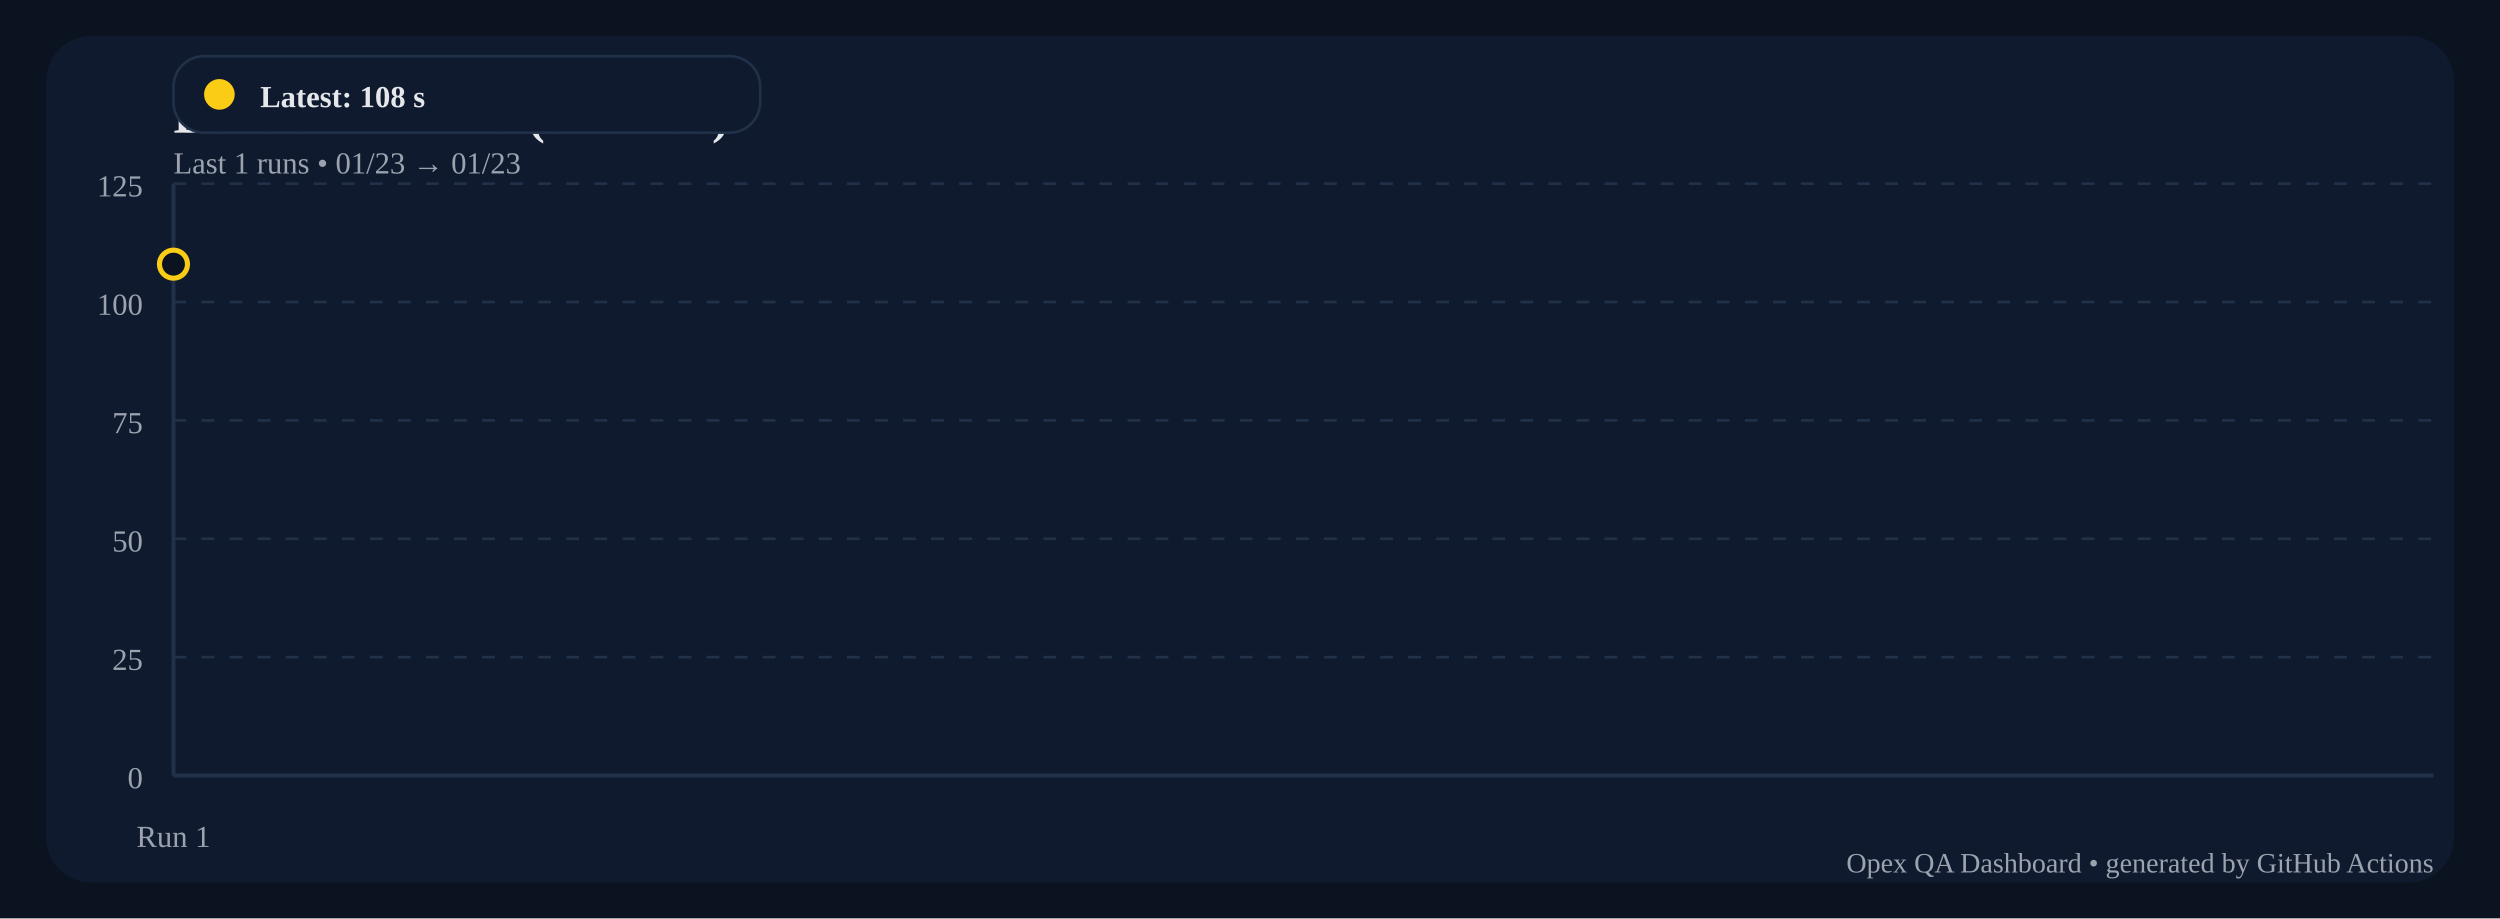
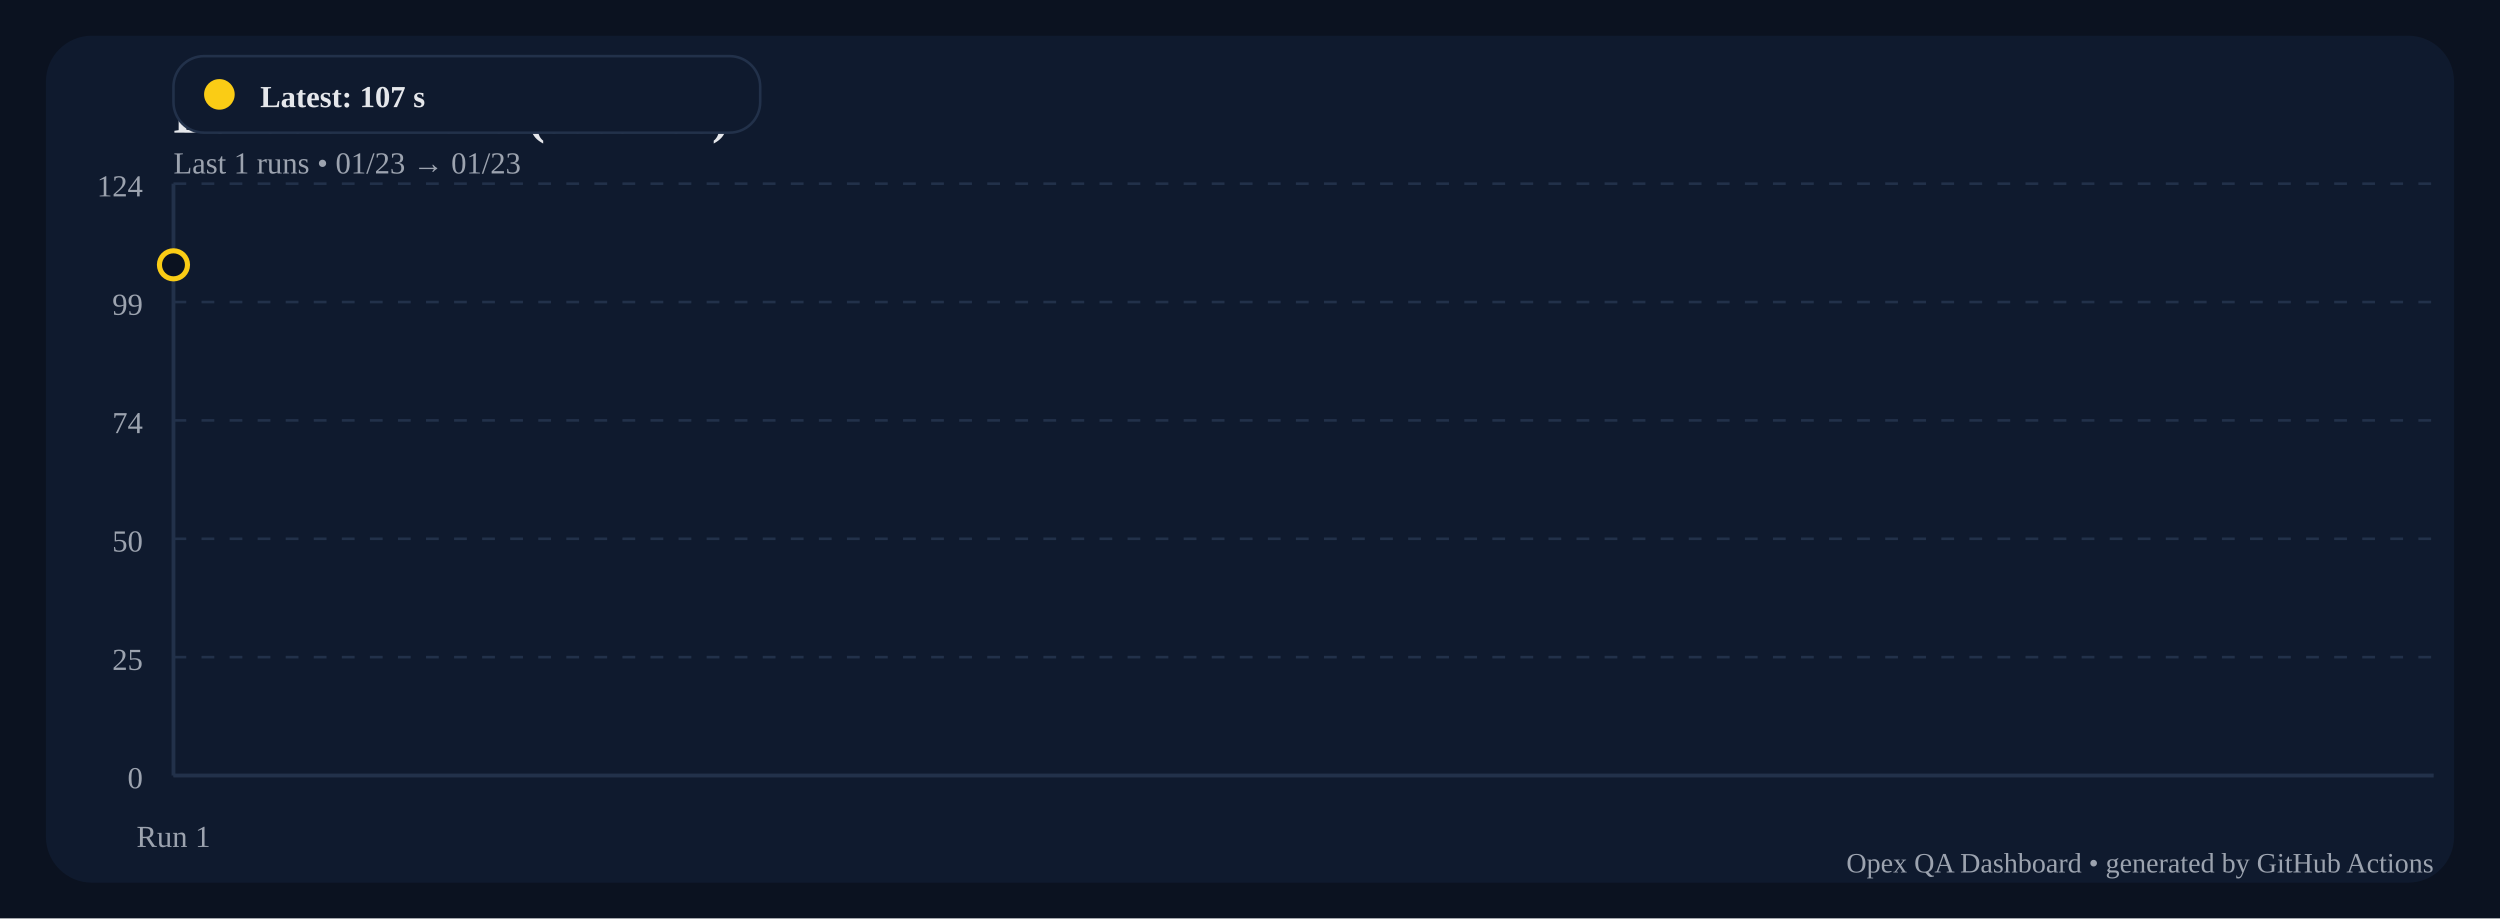
<svg xmlns="http://www.w3.org/2000/svg" width="980" height="360" viewBox="0 0 980 360">
  <defs>
    <linearGradient id="lineGlow_duration.svg" x1="0" y1="0" x2="1" y2="0">
      <stop offset="0" stop-color="#facc15" stop-opacity="0.15" />
      <stop offset="1" stop-color="#facc15" stop-opacity="0.45" />
    </linearGradient>
  </defs>
  <rect x="0" y="0" width="980" height="360" fill="#0b1220" />
  <rect x="18" y="14" width="944" height="332" rx="18" fill="#0f1a2e" />
  <text x="68" y="52" fill="#e5e7eb" font-size="20" font-weight="800">Duration Trend (seconds)</text>
  <text x="68" y="68" fill="#9ca3af" font-size="12">Last 1 runs • 01/23 → 01/23</text>
  <g>
    <rect x="68" y="22" rx="12" ry="12" width="230" height="30" fill="#0f1a2e" stroke="#22314a" />
    <circle cx="86" cy="37" r="6" fill="#facc15" />
    <text x="102" y="42" fill="#e5e7eb" font-size="12" font-weight="700">
-         Latest: 108 s
+         Latest: 107 s
      </text>
  </g>
  <line x1="68" y1="72" x2="954" y2="72" stroke="#22314a" stroke-dasharray="5 6" stroke-width="1" />
  <line x1="68" y1="118.4" x2="954" y2="118.4" stroke="#22314a" stroke-dasharray="5 6" stroke-width="1" />
  <line x1="68" y1="164.8" x2="954" y2="164.8" stroke="#22314a" stroke-dasharray="5 6" stroke-width="1" />
  <line x1="68" y1="211.2" x2="954" y2="211.2" stroke="#22314a" stroke-dasharray="5 6" stroke-width="1" />
  <line x1="68" y1="257.6" x2="954" y2="257.6" stroke="#22314a" stroke-dasharray="5 6" stroke-width="1" />
  <line x1="68" y1="304" x2="954" y2="304" stroke="#22314a" stroke-dasharray="5 6" stroke-width="1" />
  <line x1="68" y1="72" x2="68" y2="304" stroke="#22314a" stroke-width="1.5" />
  <line x1="68" y1="304" x2="954" y2="304" stroke="#22314a" stroke-width="1.5" />
  <text x="56" y="77" text-anchor="end" fill="#9ca3af" font-size="12">
-         125
+         124
      </text>
  <text x="56" y="123.4" text-anchor="end" fill="#9ca3af" font-size="12">
-         100
+         99
      </text>
  <text x="56" y="169.8" text-anchor="end" fill="#9ca3af" font-size="12">
-         75
+         74
      </text>
  <text x="56" y="216.2" text-anchor="end" fill="#9ca3af" font-size="12">
        50
      </text>
  <text x="56" y="262.6" text-anchor="end" fill="#9ca3af" font-size="12">
        25
      </text>
  <text x="56" y="309" text-anchor="end" fill="#9ca3af" font-size="12">
        0
      </text>
  <text x="68" y="332" text-anchor="middle" fill="#9ca3af" font-size="12">Run 1</text>
-   <path d="M 68 103.552" fill="none" stroke="url(#lineGlow_duration.svg)" stroke-width="10" stroke-linecap="round" opacity="0.65" />
-   <path d="M 68 103.552" fill="none" stroke="#facc15" stroke-width="4" stroke-linecap="round" />
-   <circle cx="68" cy="103.552" r="5.5" fill="#0b1220" stroke="#facc15" stroke-width="2" />
+   <path d="M 68 103.806" fill="none" stroke="url(#lineGlow_duration.svg)" stroke-width="10" stroke-linecap="round" opacity="0.65" />
+   <path d="M 68 103.806" fill="none" stroke="#facc15" stroke-width="4" stroke-linecap="round" />
+   <circle cx="68" cy="103.806" r="5.5" fill="#0b1220" stroke="#facc15" stroke-width="2" />
  <text x="954" y="342" text-anchor="end" fill="#9ca3af" font-size="11">
      Opex QA Dashboard • generated by GitHub Actions
    </text>
</svg>
